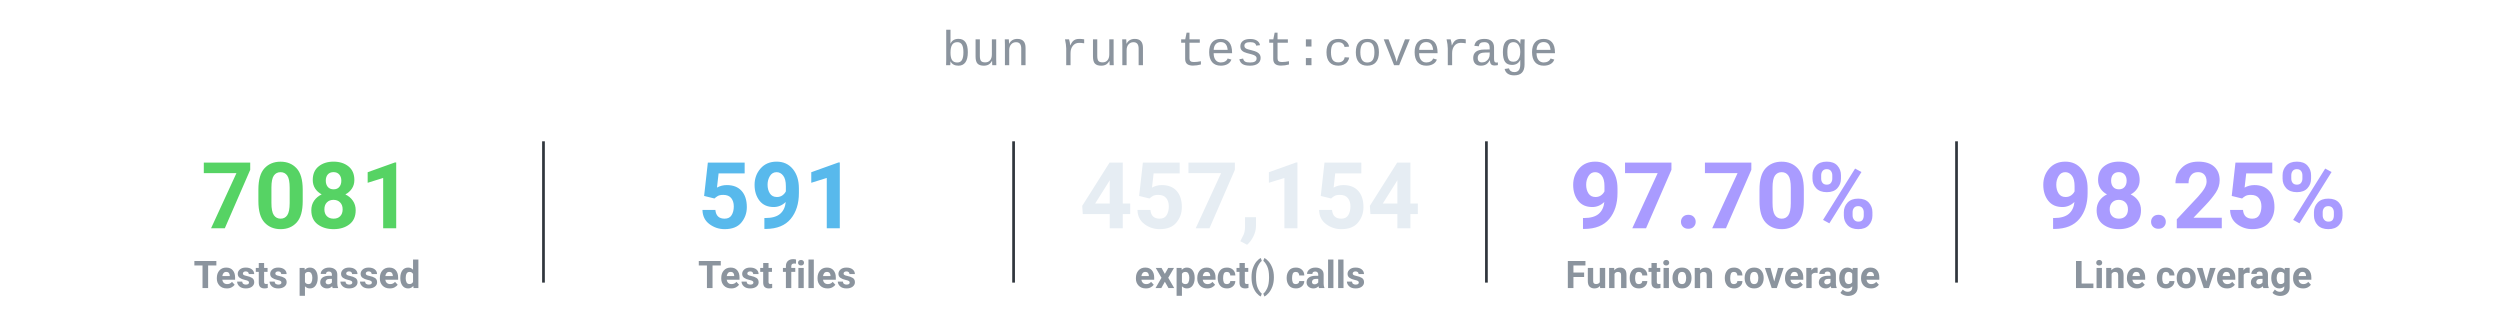
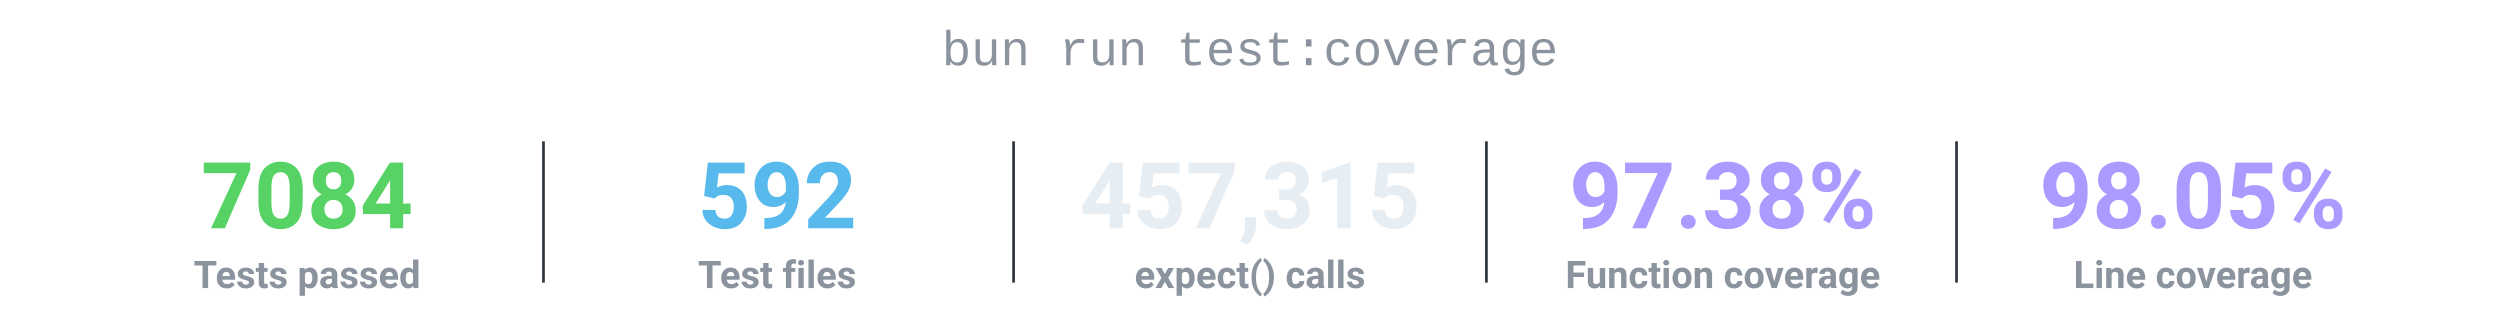
- <svg xmlns="http://www.w3.org/2000/svg" viewBox="0 0 920 122" width="920" height="122" role="img" aria-label="bun run test:coverage — 7081 tests passed, 591 test files, 457,154 expect() calls, 97.70% function coverage, 98.25% line coverage">
+ <svg xmlns="http://www.w3.org/2000/svg" viewBox="0 0 920 122" width="920" height="122" role="img" aria-label="bun run test:coverage — 7084 tests passed, 592 test files, 457,315 expect() calls, 97.38% function coverage, 98.05% line coverage">
  <style>
    .cmd { font-family: ui-monospace, SFMono-Regular, 'SF Mono', Menlo, Consolas, 'Liberation Mono', monospace; font-weight: 500; font-size: 18px; }
    .val { font-family: system-ui, -apple-system, BlinkMacSystemFont, 'Segoe UI', Roboto, sans-serif; font-weight: 700; font-size: 34px; }
    .lbl { font-family: system-ui, -apple-system, BlinkMacSystemFont, 'Segoe UI', Roboto, sans-serif; font-weight: 600; font-size: 14px; }
  </style>
  <text x="460" y="24" text-anchor="middle" class="cmd" fill="#8b949e">bun run test:coverage</text>
  <line x1="200" y1="52" x2="200" y2="104" stroke="#30363d" stroke-width="1" />
  <line x1="373" y1="52" x2="373" y2="104" stroke="#30363d" stroke-width="1" />
  <line x1="547" y1="52" x2="547" y2="104" stroke="#30363d" stroke-width="1" />
  <line x1="720" y1="52" x2="720" y2="104" stroke="#30363d" stroke-width="1" />
-   <text x="113" y="84" text-anchor="middle" class="val" fill="#56d364">7081</text>
+   <text x="113" y="84" text-anchor="middle" class="val" fill="#56d364">7084</text>
  <text x="113" y="106" text-anchor="middle" class="lbl" fill="#8b949e">Tests passed</text>
-   <text x="286" y="84" text-anchor="middle" class="val" fill="#58b9ec">591</text>
+   <text x="286" y="84" text-anchor="middle" class="val" fill="#58b9ec">592</text>
  <text x="286" y="106" text-anchor="middle" class="lbl" fill="#8b949e">Test files</text>
-   <text x="460" y="84" text-anchor="middle" class="val" fill="#e6edf3">457,154</text>
+   <text x="460" y="84" text-anchor="middle" class="val" fill="#e6edf3">457,315</text>
  <text x="460" y="106" text-anchor="middle" class="lbl" fill="#8b949e">expect() calls</text>
-   <text x="634" y="84" text-anchor="middle" class="val" fill="#a99bff">97.70%</text>
+   <text x="634" y="84" text-anchor="middle" class="val" fill="#a99bff">97.38%</text>
  <text x="634" y="106" text-anchor="middle" class="lbl" fill="#8b949e">Function coverage</text>
-   <text x="807" y="84" text-anchor="middle" class="val" fill="#a99bff">98.25%</text>
+   <text x="807" y="84" text-anchor="middle" class="val" fill="#a99bff">98.05%</text>
  <text x="807" y="106" text-anchor="middle" class="lbl" fill="#8b949e">Line coverage</text>
</svg>
